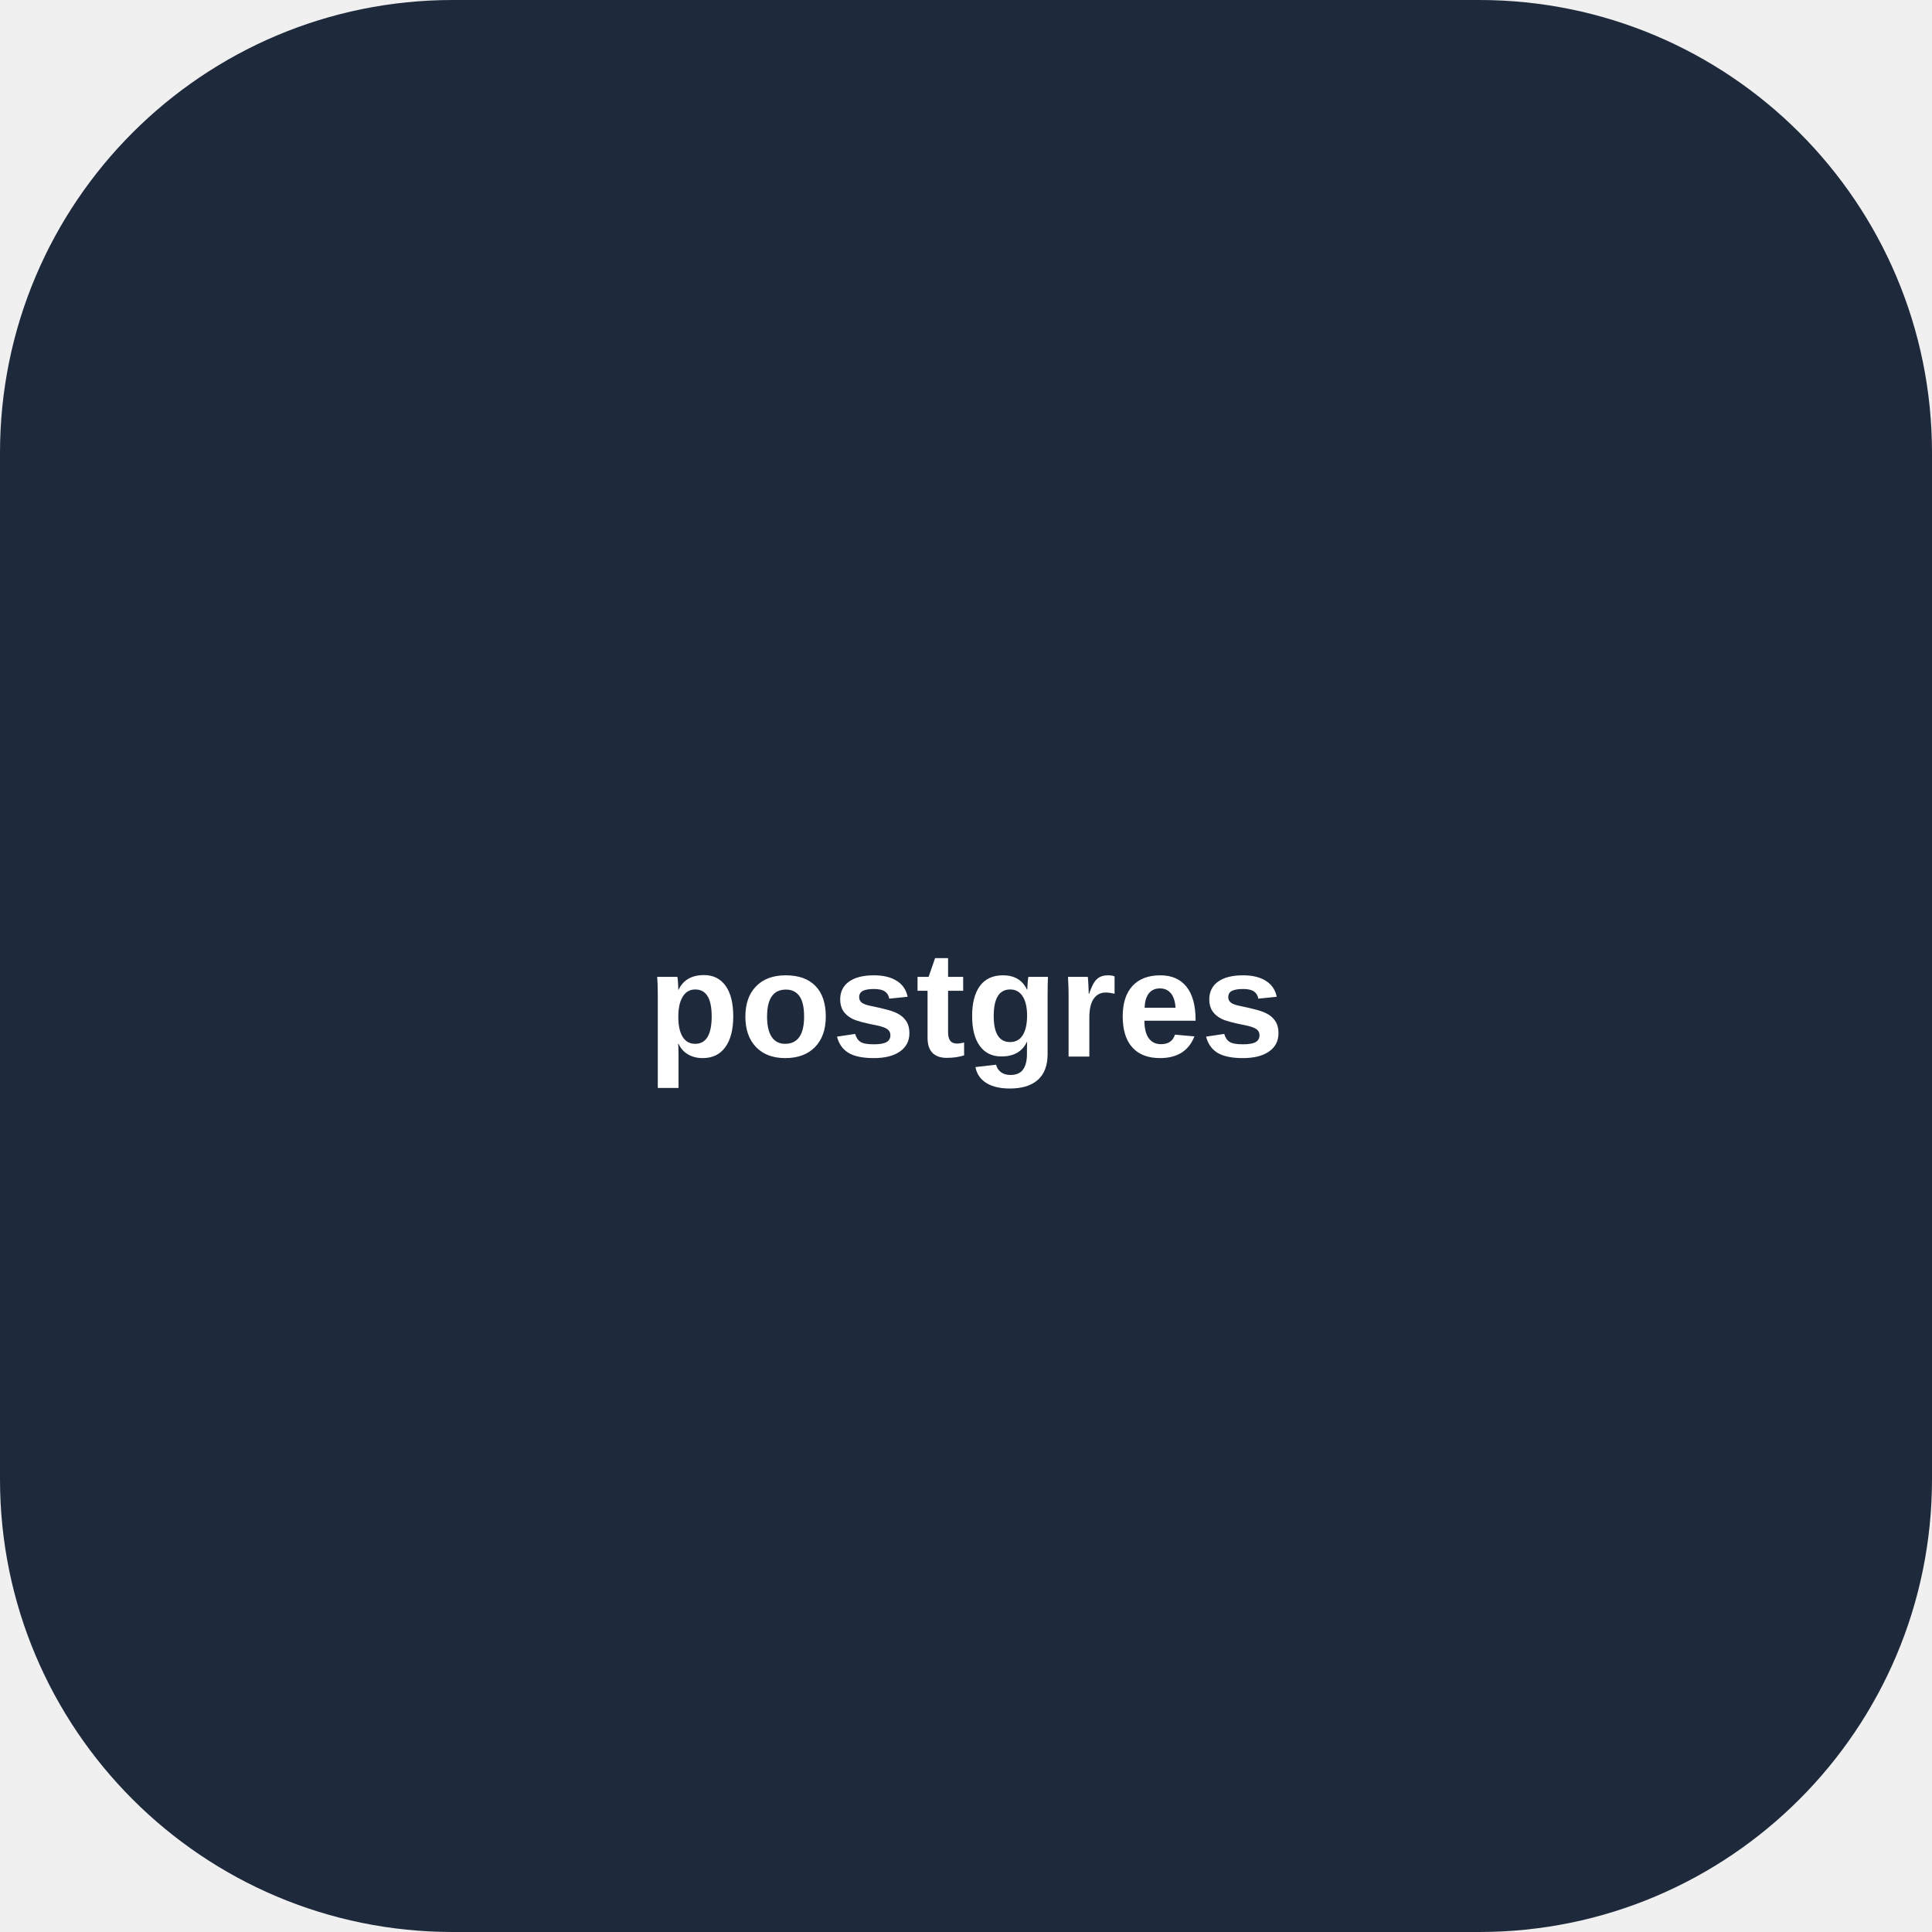
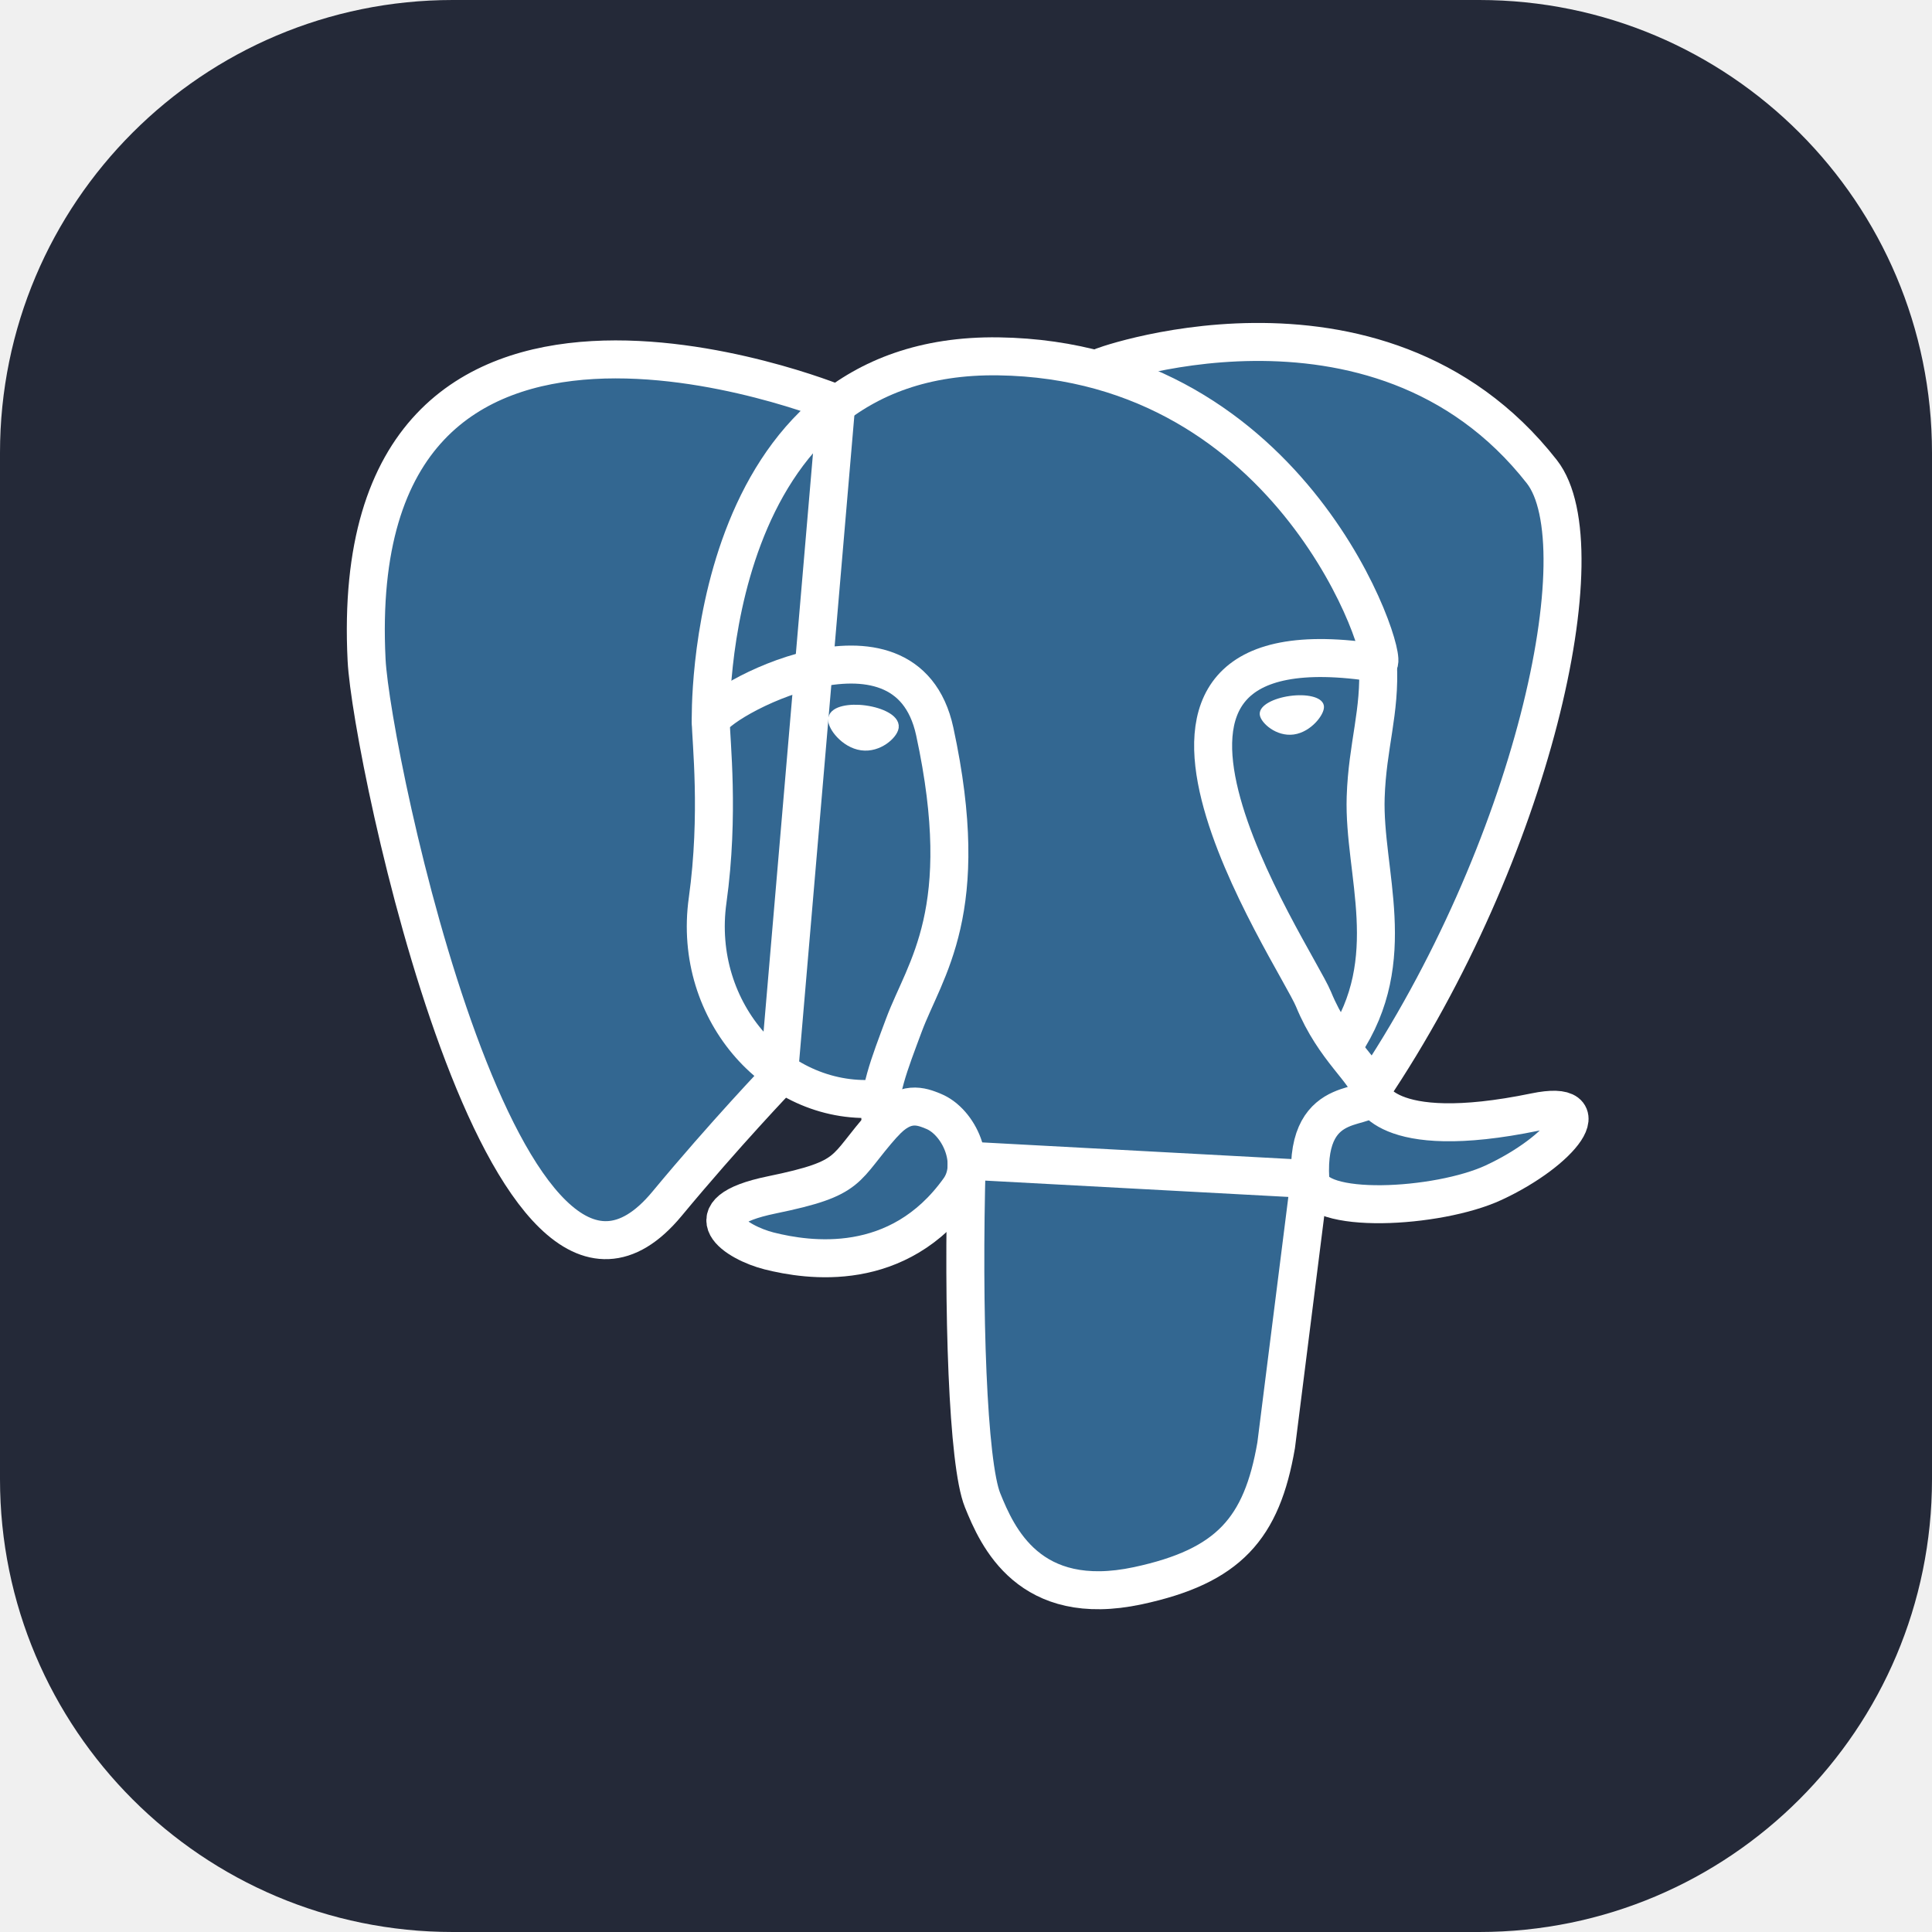
- <svg xmlns="http://www.w3.org/2000/svg" width="48" height="48" viewBox="0 0 256 256" fill="none">
-   <rect width="256" height="256" fill="#1e293b" rx="60" />
-   <text x="128" y="140" text-anchor="middle" fill="#ffffff" font-family="Arial" font-size="20" font-weight="bold">postgres</text>
+ <svg xmlns="http://www.w3.org/2000/svg" width="256" height="256" fill="none" viewBox="0 0 256 256">
+   <rect width="256" height="256" fill="#242938" rx="60" />
+   <path fill="#336791" d="M203.48 148.688C183.16 152.878 181.684 145.995 181.684 145.995C203.15 114.143 212.129 73.713 204.38 63.82C183.259 36.82 146.689 49.596 146.077 49.927L145.88 49.962C141.414 49.066 136.873 48.592 132.317 48.548C123.12 48.408 116.145 50.96 110.844 54.975C110.844 54.975 45.608 28.102 48.645 88.774C49.292 101.684 67.138 186.509 88.442 160.845C96.289 151.409 103.812 143.484 103.812 143.484C107.539 145.966 112.018 147.232 116.708 146.775L117.073 146.466C116.966 147.681 117.016 148.905 117.221 150.108C111.737 156.239 113.354 157.315 102.385 159.572C91.29 161.857 97.815 165.928 102.062 166.997C107.223 168.291 119.162 170.119 127.234 158.827L126.91 160.113C129.062 161.836 130.566 171.314 130.313 179.906C130.06 188.499 129.891 194.391 131.579 199.003C133.266 203.616 134.954 213.98 149.368 210.956C161.413 208.376 167.649 201.675 168.528 190.524C169.147 182.592 170.539 183.759 170.638 176.672L171.763 173.311C173.049 162.553 171.973 159.087 179.391 160.704L181.198 160.866C186.662 161.112 193.813 159.987 198.003 158.039C207.038 153.849 212.396 146.845 203.487 148.688H203.48Z" />
+   <path stroke="#fff" stroke-linecap="round" stroke-linejoin="round" stroke-width="5.034" d="M146.07 48.596C143.82 49.299 182.38 34.498 204.303 62.504C212.038 72.397 203.073 112.827 181.606 144.678M128.098 153.784C127.536 173.795 128.239 193.946 130.194 198.784C132.148 203.621 136.346 213.198 150.767 210.118C162.812 207.538 167.199 202.538 169.098 191.506L173.548 156.231L128.098 153.784ZM110.816 53.469C110.816 53.469 45.538 26.778 48.575 87.451C49.222 100.36 67.067 185.185 88.372 159.521C96.148 150.148 103.18 142.815 103.18 142.815L110.816 53.469Z" />
+   <path stroke="#fff" stroke-linecap="round" stroke-linejoin="bevel" stroke-width="5.034" d="M181.613 144.664C181.613 144.664 183.02 151.555 203.41 147.35C212.319 145.508 206.954 152.511 197.926 156.702C190.515 160.147 173.893 161.026 173.619 156.28C172.916 144.01 182.366 147.737 181.684 144.664C181.065 141.894 176.832 139.18 174.048 132.402C171.608 126.495 140.579 81.144 182.654 87.873C184.201 87.556 171.685 47.795 132.31 47.218C92.935 46.642 94.18 95.628 94.18 95.628" />
+   <path stroke="#fff" stroke-linejoin="round" stroke-width="5.034" d="M117.08 148.869C111.596 155 113.213 156.076 102.245 158.333C91.149 160.618 97.674 164.689 101.921 165.758C107.082 167.052 119.021 168.88 127.093 157.58C129.554 154.135 127.079 148.651 123.704 147.259C122.073 146.584 119.893 145.74 117.095 148.876L117.08 148.869Z" />
+   <path stroke="#fff" stroke-linecap="round" stroke-linejoin="round" stroke-width="5.034" d="M116.722 148.763C116.159 145.156 117.903 140.874 119.766 135.854C122.565 128.331 129.02 120.807 123.859 96.922C120.013 79.133 94.187 93.216 94.187 95.628C94.187 98.04 95.354 107.863 93.765 119.288C91.677 134.209 103.257 146.823 116.588 145.536" />
+   <path fill="#fff" stroke="#fff" stroke-width="1.68" d="M110.577 95.269C110.457 96.092 112.088 98.293 114.205 98.588C116.321 98.884 118.128 97.168 118.248 96.338C118.367 95.509 116.736 94.609 114.62 94.313C112.503 94.018 110.682 94.454 110.577 95.269V95.269Z" />
+   <path fill="#fff" stroke="#fff" stroke-width=".837" d="M175.011 93.589C175.123 94.412 173.499 96.612 171.383 96.908C169.266 97.203 167.445 95.487 167.34 94.658C167.234 93.828 168.852 92.928 170.968 92.633C173.084 92.338 174.905 92.773 175.011 93.589Z" />
+   <path stroke="#fff" stroke-linecap="round" stroke-linejoin="round" stroke-width="5.034" d="M182.577 87.887C182.928 94.356 181.184 98.75 180.959 105.634C180.636 115.632 185.727 127.079 178.055 138.54" />
</svg>
